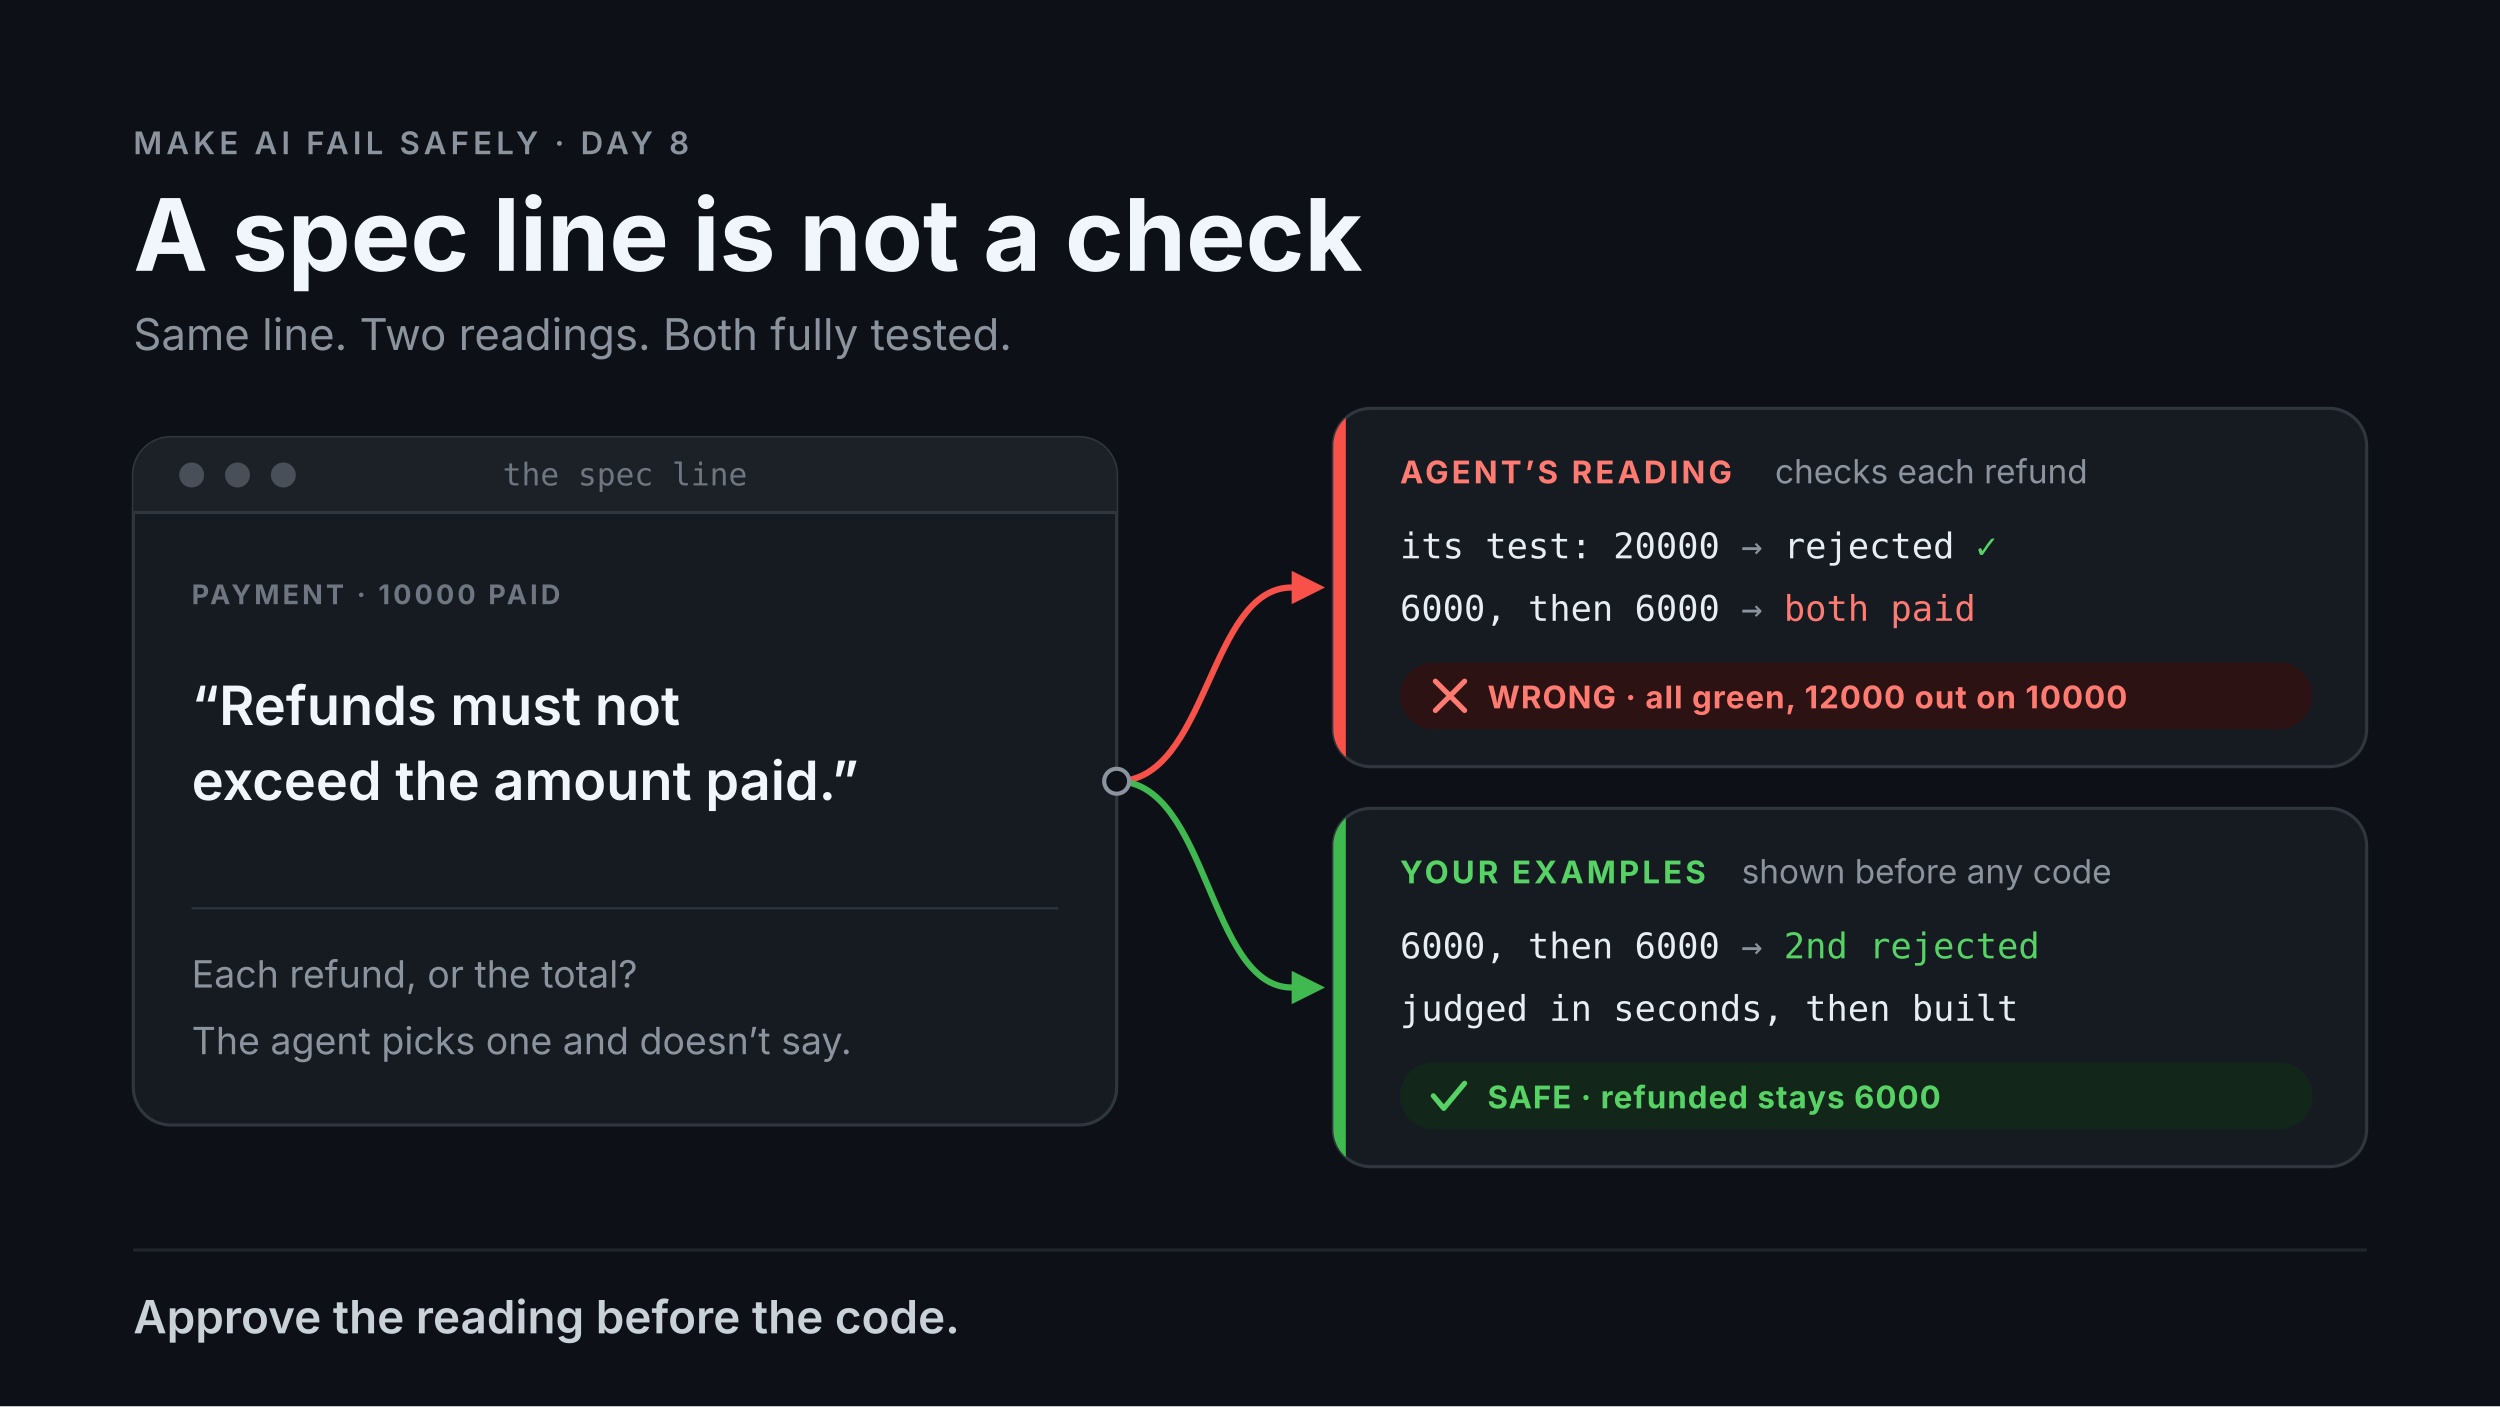
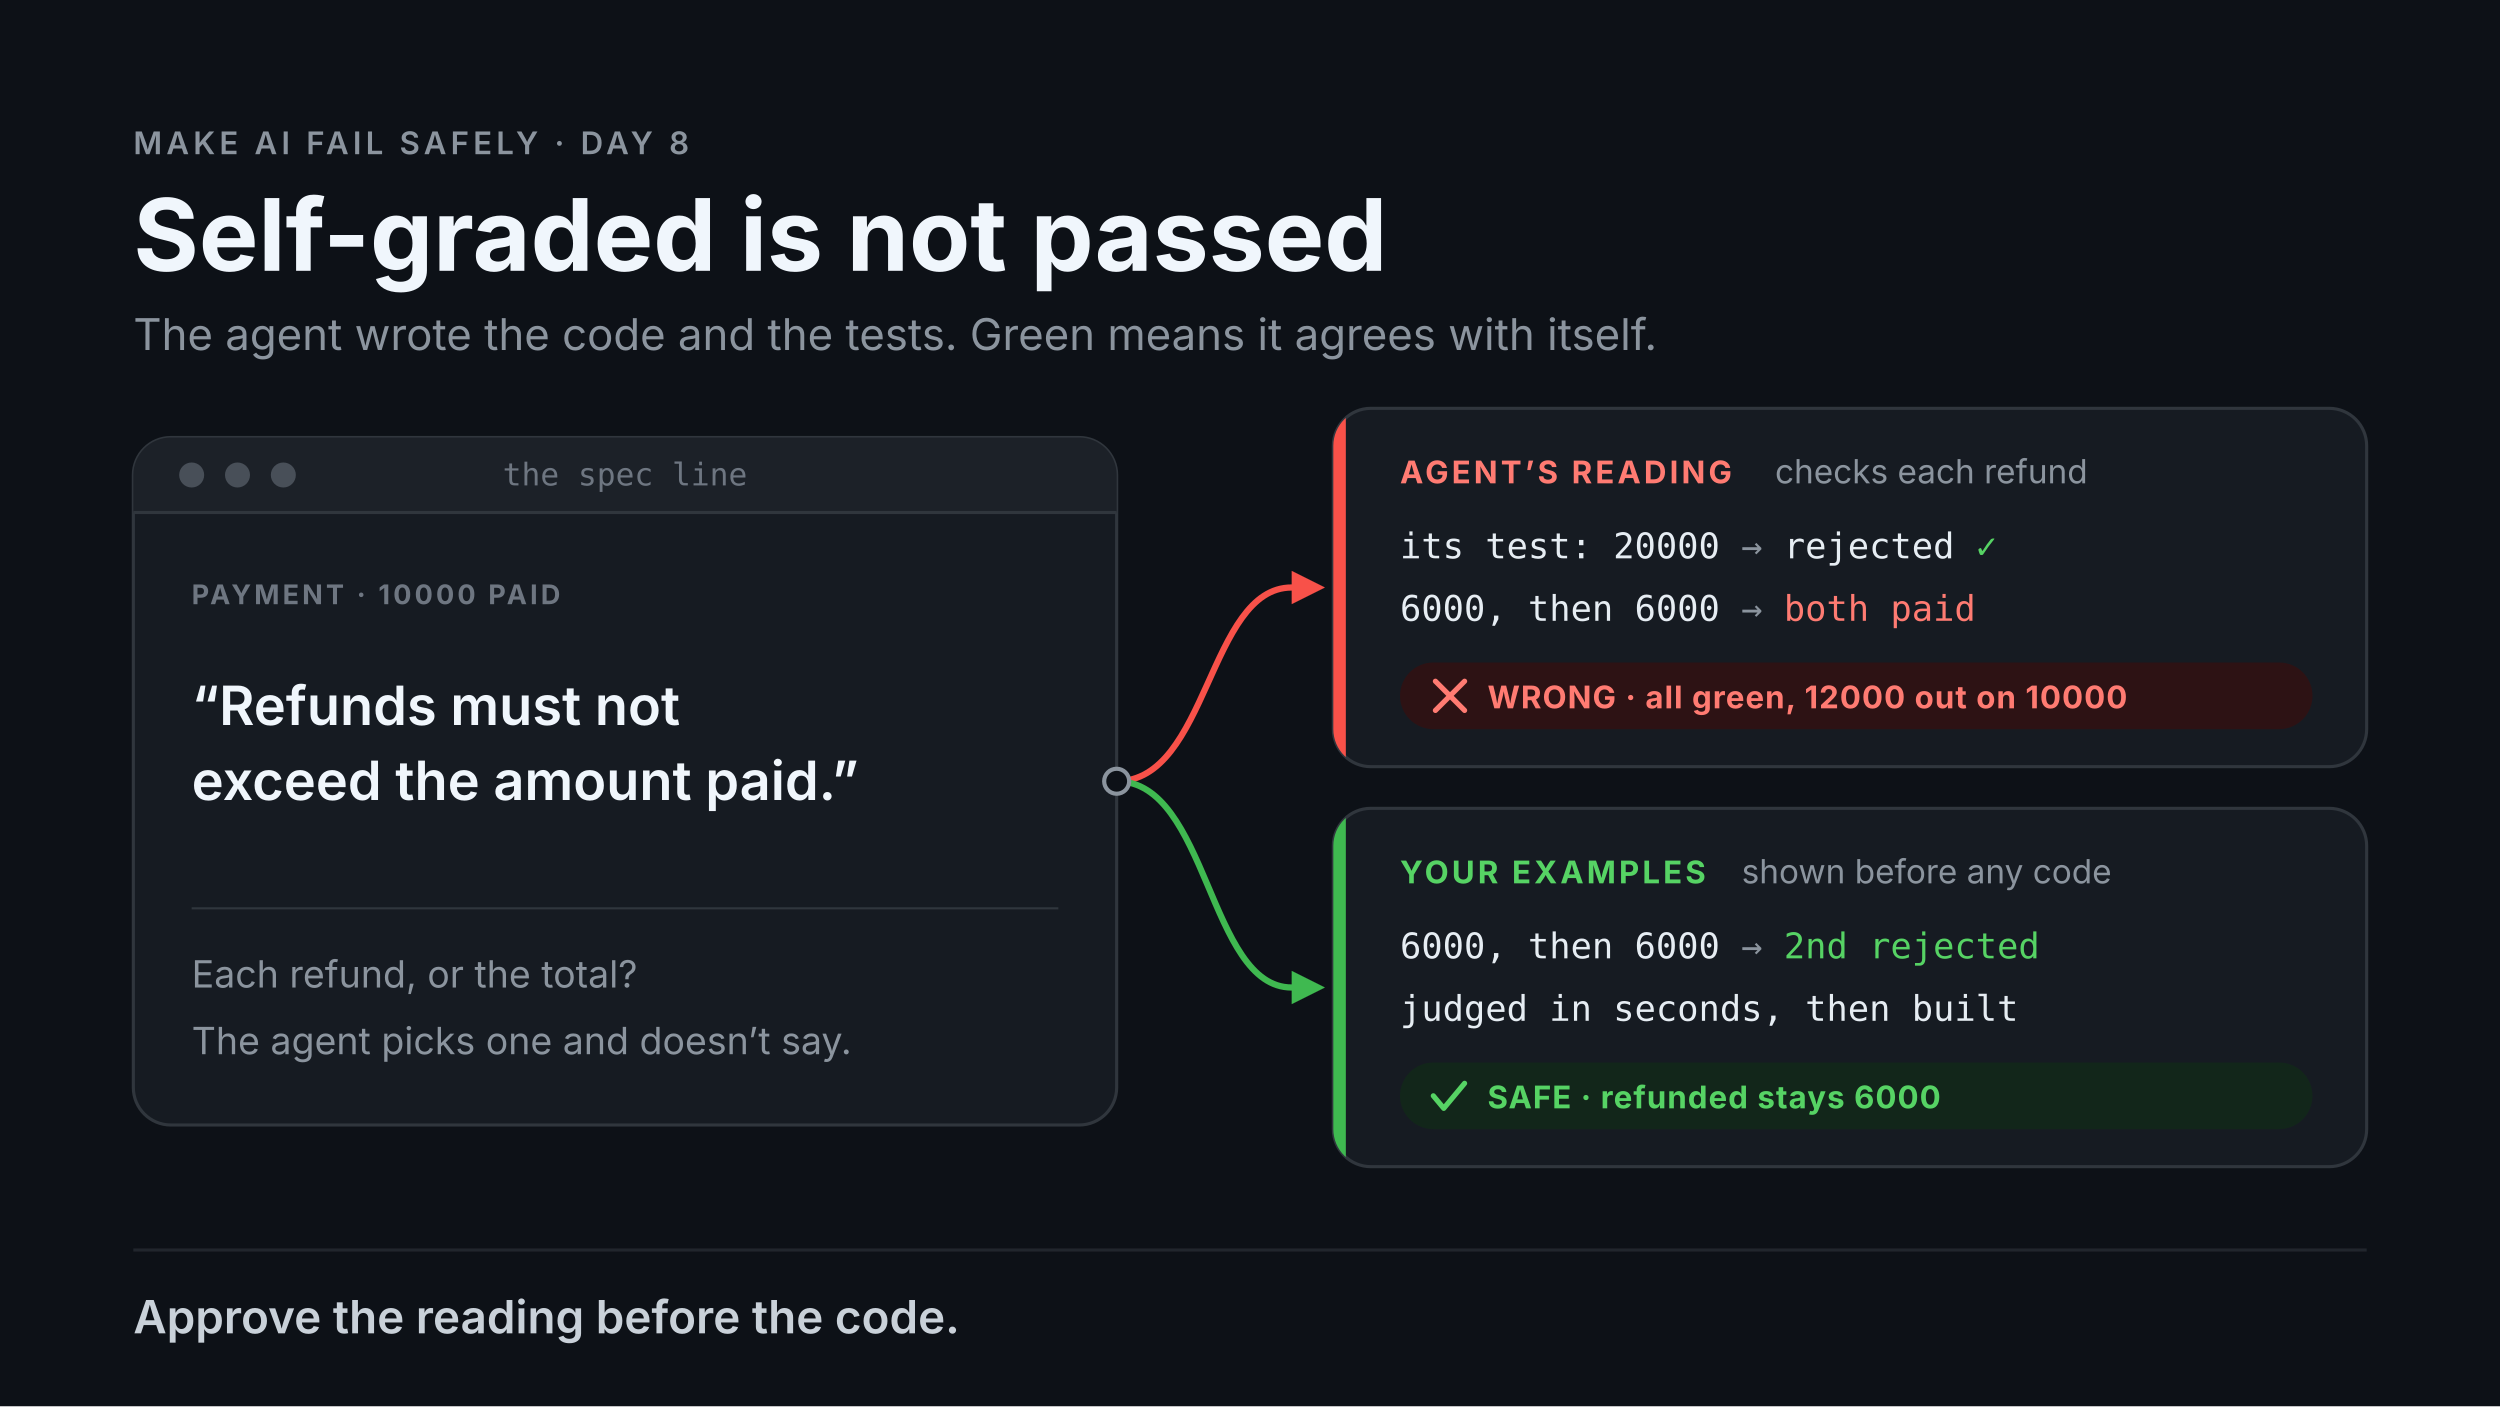
<svg xmlns="http://www.w3.org/2000/svg" width="1200" height="675" viewBox="0 0 1200 675" role="img" aria-labelledby="d8title d8desc">
  <defs>
    <clipPath id="cardA">
      <rect x="640" y="196" width="496" height="172" rx="18" />
    </clipPath>
    <clipPath id="cardB">
      <rect x="640" y="388" width="496" height="172" rx="18" />
    </clipPath>
  </defs>
  <style>
    .sans { font-family: Inter, system-ui, -apple-system, "Segoe UI", Roboto, Helvetica, Arial, sans-serif; }
    .mono { font-family: "Cascadia Code", ui-monospace, "SF Mono", Menlo, Consolas, "DejaVu Sans Mono", monospace; }
    .eyebrow { font-size: 15px; font-weight: 600; letter-spacing: 2px; fill: #8b949e; }
    .title { font-size: 48px; font-weight: 700; fill: #f0f6fc; }
    .sub { font-size: 21px; fill: #8b949e; }
    .spec { font-size: 26px; font-weight: 600; fill: #f0f6fc; }
    .rowlabel { font-size: 13px; font-weight: 700; letter-spacing: 1.5px; fill: #6e7681; }
    .label { font-size: 15px; font-weight: 700; letter-spacing: 1.5px; }
    .ask { font-size: 16px; fill: #8b949e; }
    .code { font-size: 17px; fill: #e6edf3; }
    .verdict { font-size: 15px; font-weight: 700; letter-spacing: 0.5px; }
    .note { font-size: 18px; fill: #8b949e; }
    .foot { font-size: 22px; font-weight: 600; fill: #c9d1d9; }
  </style>
  <rect width="1200" height="675" fill="#0d1117" />
  <text x="64" y="74" class="sans eyebrow">MAKE AI FAIL SAFELY · DAY 8</text>
-   <text x="64" y="130" class="sans title">A spec line is not a check</text>
-   <text x="64" y="168" class="sans sub">Same line. Two readings. Both fully tested.</text>
+   <text x="64" y="130" class="sans title">Self-graded is not passed</text>
+   <text x="64" y="168" class="sans sub">The agent wrote the code and the tests. Green means it agrees with itself.</text>
  <rect x="64" y="210" width="472" height="330" rx="18" fill="#161b22" stroke="#30363d" stroke-width="1.5" />
  <path d="M64 246 v-18 a18 18 0 0 1 18 -18 h436 a18 18 0 0 1 18 18 v18 z" fill="#1c2128" />
  <line x1="64" y1="246" x2="536" y2="246" stroke="#30363d" stroke-width="1.5" />
  <circle cx="92" cy="228" r="6" fill="#484f58" />
  <circle cx="114" cy="228" r="6" fill="#484f58" />
  <circle cx="136" cy="228" r="6" fill="#484f58" />
  <text x="300" y="233" text-anchor="middle" class="mono" style="font-size:15px" fill="#6e7681">the spec line</text>
  <text x="92" y="290" class="sans rowlabel">PAYMENT · 10000 PAID</text>
  <text x="92" y="348" class="sans spec">“Refunds must not</text>
  <text x="92" y="384" class="sans spec">exceed the amount paid.”</text>
  <line x1="92" y1="436" x2="508" y2="436" stroke="#30363d" stroke-width="1" />
  <text x="92" y="474" class="sans note">Each refund, or the total?</text>
  <text x="92" y="506" class="sans note">The agent picks one and doesn’t say.</text>
  <path d="M536 375 C 580 375, 580 282, 620 282" fill="none" stroke="#f85149" stroke-width="3" stroke-linecap="round" />
  <polygon points="620,274 636,282 620,290" fill="#f85149" />
  <path d="M536 375 C 580 375, 580 474, 620 474" fill="none" stroke="#3fb950" stroke-width="3" stroke-linecap="round" />
  <polygon points="620,466 636,474 620,482" fill="#3fb950" />
  <circle cx="536" cy="375" r="6" fill="#0d1117" stroke="#8b949e" stroke-width="2" />
  <rect x="640" y="196" width="496" height="172" rx="18" fill="#161b22" stroke="#30363d" stroke-width="1.5" />
  <rect x="640" y="196" width="6" height="172" fill="#f85149" clip-path="url(#cardA)" />
  <text x="672" y="232" class="sans label" fill="#ff7b72">AGENT’S READING</text>
  <text x="852" y="232" class="sans ask">checks each refund</text>
  <text x="672" y="268" class="mono code">its test: 20000 <tspan fill="#8b949e">→</tspan> rejected <tspan fill="#56d364">✓</tspan>
  </text>
  <text x="672" y="298" class="mono code">6000, then 6000 <tspan fill="#8b949e">→</tspan>
    <tspan fill="#ff7b72">both paid</tspan>
  </text>
  <rect x="672" y="318" width="438" height="32" rx="16" fill="#2d1214" />
  <path d="M689 327 l14 14 M703 327 l-14 14" stroke="#ff7b72" stroke-width="2.5" stroke-linecap="round" />
  <text x="714" y="340" class="sans verdict" fill="#ff7b72">WRONG · all green, 12000 out on 10000</text>
  <rect x="640" y="388" width="496" height="172" rx="18" fill="#161b22" stroke="#30363d" stroke-width="1.5" />
  <rect x="640" y="388" width="6" height="172" fill="#3fb950" clip-path="url(#cardB)" />
  <text x="672" y="424" class="sans label" fill="#56d364">YOUR EXAMPLES</text>
  <text x="836" y="424" class="sans ask">shown before any code</text>
  <text x="672" y="460" class="mono code">6000, then 6000 <tspan fill="#8b949e">→</tspan>
    <tspan fill="#56d364">2nd rejected</tspan>
  </text>
  <text x="672" y="490" class="mono code" fill="#8b949e">judged in seconds, then built</text>
  <rect x="672" y="510" width="438" height="32" rx="16" fill="#12261a" />
  <path d="M688 526 l5 6 l10 -12" fill="none" stroke="#56d364" stroke-width="2.5" stroke-linecap="round" stroke-linejoin="round" />
  <text x="714" y="532" class="sans verdict" fill="#56d364">SAFE · refunded stays 6000</text>
  <line x1="64" y1="600" x2="1136" y2="600" stroke="#21262d" stroke-width="1.5" />
  <text x="64" y="640" class="sans foot">Approve the reading before the code.</text>
</svg>
